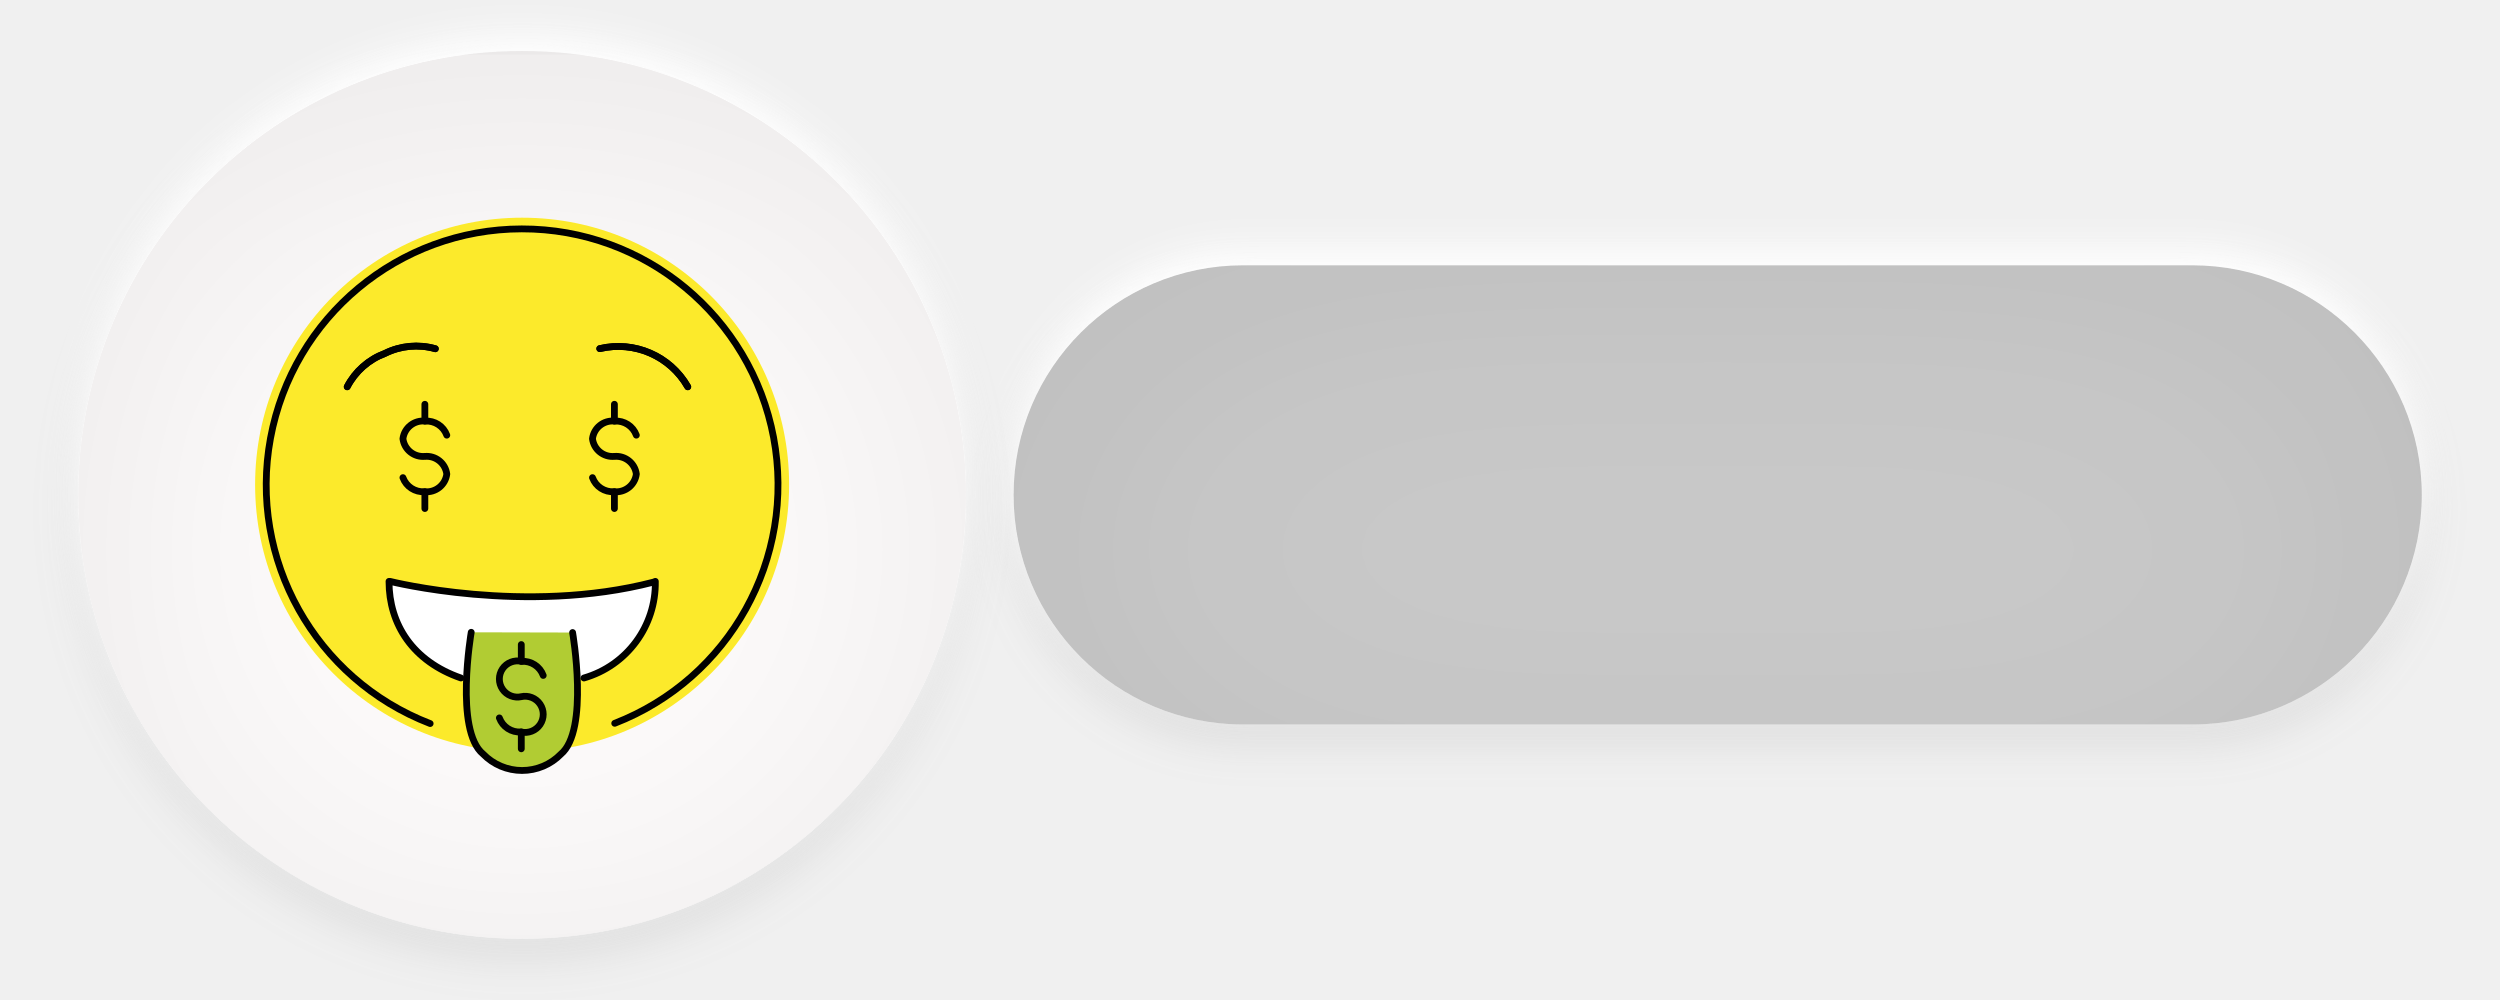
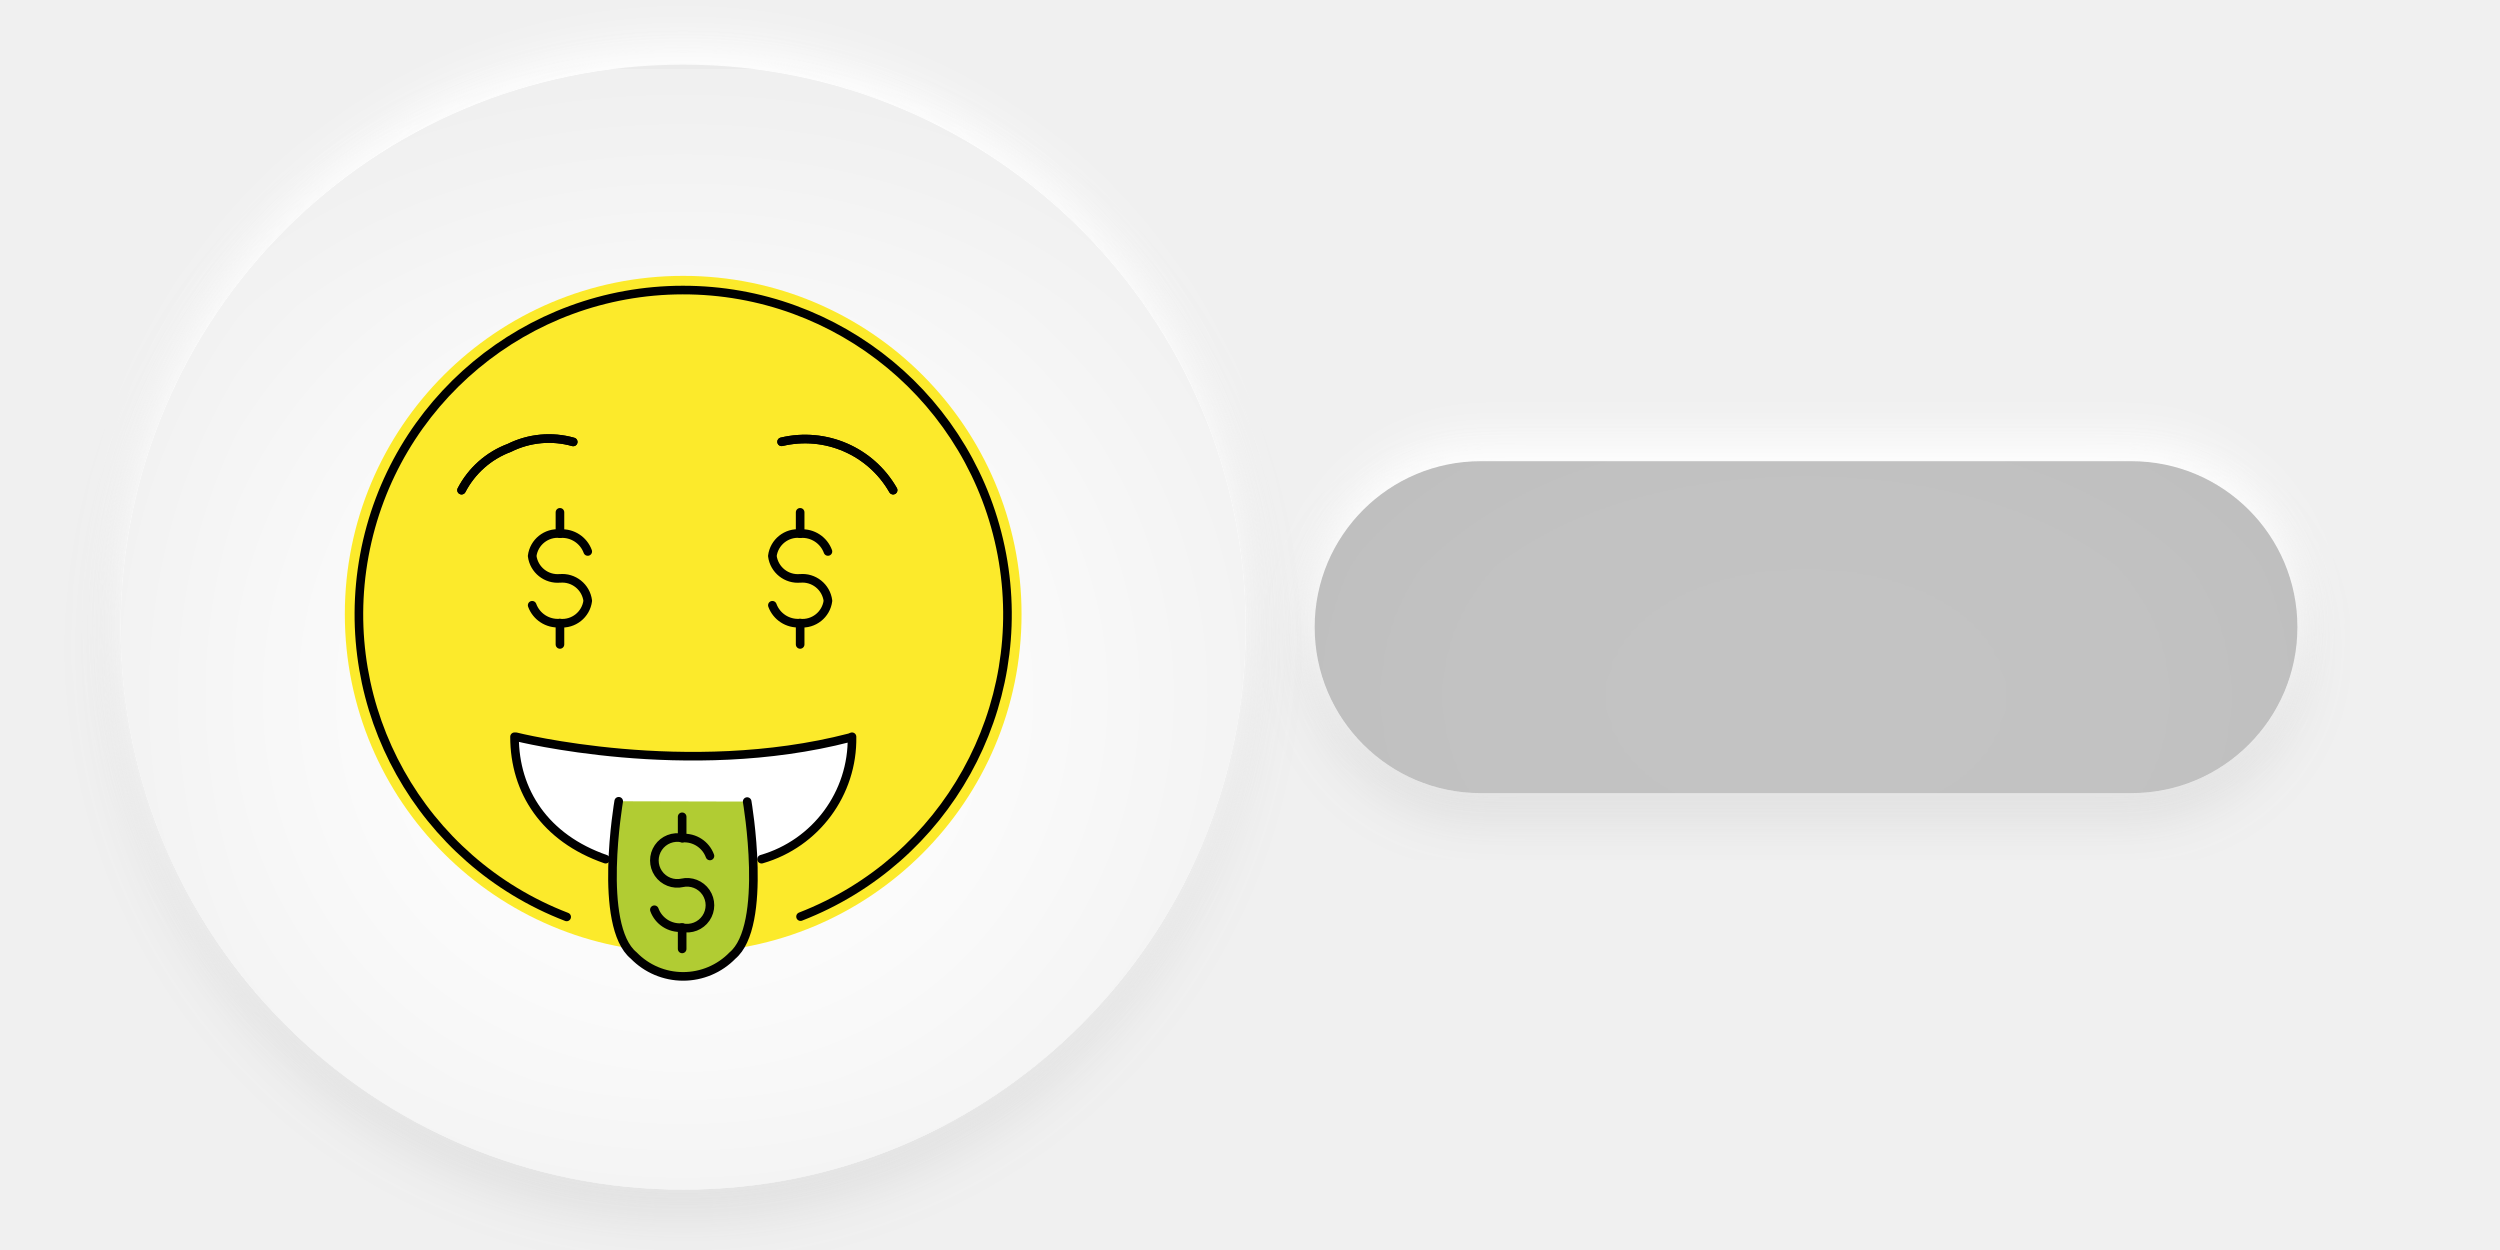
- <svg xmlns="http://www.w3.org/2000/svg" xmlns:xlink="http://www.w3.org/1999/xlink" id="emoji" width="200px" height="80px" viewBox="0 0 715 294" version="1.1">
+ <svg xmlns="http://www.w3.org/2000/svg" xmlns:xlink="http://www.w3.org/1999/xlink" id="emoji" width="160" height="80" viewBox="0 0 550 290" version="1.1">
  <defs>
-     <rect id="path-48plz0p-e5-1" x="288" y="78" width="414" height="135" rx="67.5" />
+     <rect id="my-rect" x="290" y="107" width="228" height="77" rx="38.5" />
    <filter x="-5.3%" y="-17.8%" width="110.6%" height="137.8%" filterUnits="objectBoundingBox" id="filter-48plz0p-e5-2">
      <feOffset dx="0" dy="5" in="SourceAlpha" result="shadowOffsetOuter1" />
      <feGaussianBlur stdDeviation="6.5" in="shadowOffsetOuter1" result="shadowBlurOuter1" />
      <feComposite in="shadowBlurOuter1" in2="SourceAlpha" operator="out" result="shadowBlurOuter1" />
      <feColorMatrix values="0 0 0 0 0.86   0 0 0 0 0.86   0 0 0 0 0.86  0 0 0 1 0" type="matrix" in="shadowBlurOuter1" result="shadowMatrixOuter1" />
      <feOffset dx="0" dy="-5" in="SourceAlpha" result="shadowOffsetOuter2" />
      <feGaussianBlur stdDeviation="5" in="shadowOffsetOuter2" result="shadowBlurOuter2" />
      <feComposite in="shadowBlurOuter2" in2="SourceAlpha" operator="out" result="shadowBlurOuter2" />
      <feColorMatrix values="0 0 0 0 1   0 0 0 0 1   0 0 0 0 1  0 0 0 1 0" type="matrix" in="shadowBlurOuter2" result="shadowMatrixOuter2" />
      <feMerge>
        <feMergeNode in="shadowMatrixOuter1" />
        <feMergeNode in="shadowMatrixOuter2" />
      </feMerge>
    </filter>
    <filter x="-19.2%" y="-60.4%" width="138.4%" height="223.0%" filterUnits="objectBoundingBox" id="filter-48plz0p-e5-3">
      <feGaussianBlur stdDeviation="58.5" in="SourceAlpha" result="shadowBlurInner1" />
      <feOffset dx="0" dy="16" in="shadowBlurInner1" result="shadowOffsetInner1" />
      <feComposite in="shadowOffsetInner1" in2="SourceAlpha" operator="arithmetic" k2="-1" k3="1" result="shadowInnerInner1" />
      <feColorMatrix values="0 0 0 0 0   0 0 0 0 0   0 0 0 0 0  0 0 0 0.078 0" type="matrix" in="shadowInnerInner1" />
    </filter>
    <circle id="path-48plz0p-e5-4" cx="143.5" cy="145.5" r="130.5" />
    <filter x="-8.4%" y="-9.2%" width="116.9%" height="119.5%" filterUnits="objectBoundingBox" id="filter-48plz0p-e5-5">
      <feOffset dx="0" dy="5" in="SourceAlpha" result="shadowOffsetOuter1" />
      <feGaussianBlur stdDeviation="6.5" in="shadowOffsetOuter1" result="shadowBlurOuter1" />
      <feColorMatrix values="0 0 0 0 0.86   0 0 0 0 0.86   0 0 0 0 0.86  0 0 0 1 0" type="matrix" in="shadowBlurOuter1" result="shadowMatrixOuter1" />
      <feOffset dx="0" dy="-5" in="SourceAlpha" result="shadowOffsetOuter2" />
      <feGaussianBlur stdDeviation="5" in="shadowOffsetOuter2" result="shadowBlurOuter2" />
      <feColorMatrix values="0 0 0 0 1   0 0 0 0 1   0 0 0 0 1  0 0 0 1 0" type="matrix" in="shadowBlurOuter2" result="shadowMatrixOuter2" />
      <feMerge>
        <feMergeNode in="shadowMatrixOuter1" />
        <feMergeNode in="shadowMatrixOuter2" />
      </feMerge>
    </filter>
    <filter x="-30.5%" y="-31.2%" width="160.9%" height="163.6%" filterUnits="objectBoundingBox" id="filter-48plz0p-e5-6">
      <feGaussianBlur stdDeviation="58.5" in="SourceAlpha" result="shadowBlurInner1" />
      <feOffset dx="0" dy="16" in="shadowBlurInner1" result="shadowOffsetInner1" />
      <feComposite in="shadowOffsetInner1" in2="SourceAlpha" operator="arithmetic" k2="-1" k3="1" result="shadowInnerInner1" />
      <feColorMatrix values="0 0 0 0 0   0 0 0 0 0   0 0 0 0 0  0 0 0 0.078 0" type="matrix" in="shadowInnerInner1" />
    </filter>
  </defs>
  <g id="Page-1" stroke="none" stroke-width="1" fill="none" fill-rule="evenodd">
    <g id="Rectangle-Copy-2">
-       <use fill="black" fill-opacity="1" filter="url(#filter-48plz0p-e5-2)" xlink:href="#path-48plz0p-e5-1" />
-       <use fill-opacity="0.15" fill="#000000" fill-rule="evenodd" xlink:href="#path-48plz0p-e5-1" />
-       <use fill="black" fill-opacity="1" filter="url(#filter-48plz0p-e5-3)" xlink:href="#path-48plz0p-e5-1" />
+       <use fill="black" fill-opacity="1" filter="url(#filter-48plz0p-e5-2)" xlink:href="#my-rect" />
+       <use fill-opacity="0.15" fill="#000000" fill-rule="evenodd" xlink:href="#my-rect" />
+       <use fill="black" fill-opacity="1" filter="url(#filter-48plz0p-e5-3)" xlink:href="#my-rect" />
    </g>
    <g id="Oval-Copy-2">
      <use fill="black" fill-opacity="1" filter="url(#filter-48plz0p-e5-5)" xlink:href="#path-48plz0p-e5-4" />
-       <use fill="#FFFDFD" fill-rule="evenodd" xlink:href="#path-48plz0p-e5-4" />
+       <use fill="#FFFFFF" fill-rule="evenodd" xlink:href="#path-48plz0p-e5-4" />
      <use fill="black" fill-opacity="1" filter="url(#filter-48plz0p-e5-6)" xlink:href="#path-48plz0p-e5-4" />
    </g>
    <g>
      <g id="Group" transform="translate(65, 64)">
        <g id="color" fill-rule="nonzero">
          <circle id="Oval" fill="#FCEA2B" cx="78.5" cy="78.5" r="78.5" />
          <path d="M60.504,135.327 C46.452,130.454 39.37,119.624 39.37,106.925 L39.677,106.925 C39.677,106.925 79.377,116.943 117.14,107.141 L117.665,106.925 C117.89,120.046 109.29,131.688 96.682,135.33" id="Path" fill="#FFFFFF" />
          <path d="M93.344,121.965 C93.344,121.965 98.309,150.811 89.863,157.746 L89.946,157.675 C86.938,160.774 82.803,162.522 78.484,162.522 C74.165,162.522 70.03,160.774 67.022,157.675 C58.575,150.741 63.54,121.894 63.54,121.894" id="Path" fill="#B1CC33" />
        </g>
        <g id="line" transform="translate(3.263, 3.2924)" stroke="#000000" stroke-linecap="round" stroke-linejoin="round" stroke-width="2">
          <path d="M57.241,132.035 C43.189,127.162 36.107,116.331 36.107,103.633 L36.414,103.633 C36.414,103.633 76.114,113.65 113.877,103.849 L114.402,103.633 C114.627,116.754 106.027,128.396 93.419,132.037" id="Path" />
          <path d="M23.817,46.424 C26.172,41.893 30.124,38.397 34.908,36.612 C39.503,34.324 44.786,33.834 49.724,35.235" id="Path" />
          <path d="M123.94,46.424 C118.763,37.356 108.227,32.787 98.069,35.205" id="Path" />
          <path d="M102.463,145.358 C136.234,132.247 155.864,96.93 149.17,61.328 C142.476,25.726 111.359,-0.05 75.133,0 C38.906,0.05 7.86,25.911 1.265,61.532 C-5.331,97.153 14.397,132.416 48.203,145.433" id="Path" />
          <path d="M23.817,46.424 C26.172,41.893 30.124,38.397 34.908,36.612 C39.503,34.324 44.786,33.834 49.724,35.235" id="Path" />
          <path d="M123.94,46.424 C118.763,37.356 108.227,32.787 98.069,35.205" id="Path" />
          <path d="M90.081,118.673 C90.081,118.673 95.046,147.519 86.6,154.454 L86.683,154.383 C83.675,157.481 79.54,159.23 75.221,159.23 C70.902,159.23 66.767,157.481 63.759,154.383 C55.312,147.449 60.277,118.602 60.277,118.602" id="Path" />
          <path d="M53.093,60.65 C52.125,58.004 49.525,56.316 46.713,56.51 L46.713,56.51 C43.496,56.187 40.607,58.487 40.201,61.695 C40.607,64.904 43.496,67.204 46.713,66.881 L46.583,66.9 C49.8,66.578 52.687,68.878 53.093,72.086 C52.688,75.294 49.799,77.595 46.581,77.272 L46.581,77.272 C43.77,77.465 41.169,75.778 40.2,73.131" id="Path" />
          <line x1="46.646" y1="56.51" x2="46.646" y2="51.566" id="Path" />
          <line x1="46.646" y1="82.215" x2="46.646" y2="77.272" id="Path" />
          <path d="M108.818,60.65 C107.85,58.004 105.249,56.316 102.438,56.51 L102.438,56.51 C99.22,56.187 96.331,58.487 95.925,61.695 C96.331,64.904 99.22,67.204 102.438,66.881 L102.307,66.9 C105.525,66.577 108.414,68.878 108.82,72.086 C108.414,75.294 105.525,77.595 102.307,77.272 L102.307,77.272 C99.496,77.465 96.895,75.778 95.927,73.131" id="Path" />
          <line x1="102.371" y1="56.51" x2="102.371" y2="51.566" id="Path" />
          <line x1="102.371" y1="82.215" x2="102.371" y2="77.272" id="Path" />
          <path d="M81.443,131.289 C80.475,128.643 77.874,126.955 75.063,127.148 L75.063,127.148 C72.928,126.658 70.711,127.526 69.477,129.335 C68.242,131.144 68.242,133.524 69.477,135.333 C70.711,137.142 72.928,138.01 75.063,137.52 L74.932,137.539 C77.066,137.049 79.283,137.916 80.518,139.725 C81.752,141.534 81.752,143.915 80.518,145.724 C79.283,147.533 77.066,148.4 74.932,147.91 L74.932,147.91 C72.12,148.104 69.519,146.416 68.551,143.77" id="Path" />
          <line x1="74.996" y1="127.149" x2="74.996" y2="122.205" id="Path" />
          <line x1="74.996" y1="152.854" x2="74.996" y2="147.91" id="Path" />
        </g>
      </g>
      <animateTransform id="animate" attributeName="transform" attributeType="XML" type="rotate" from="0 143.5 145.5" to="360 143.5 145.5" dur="2s" repeatCount="indefinite" />
    </g>
    <text id="my-text" />
  </g>
</svg>
